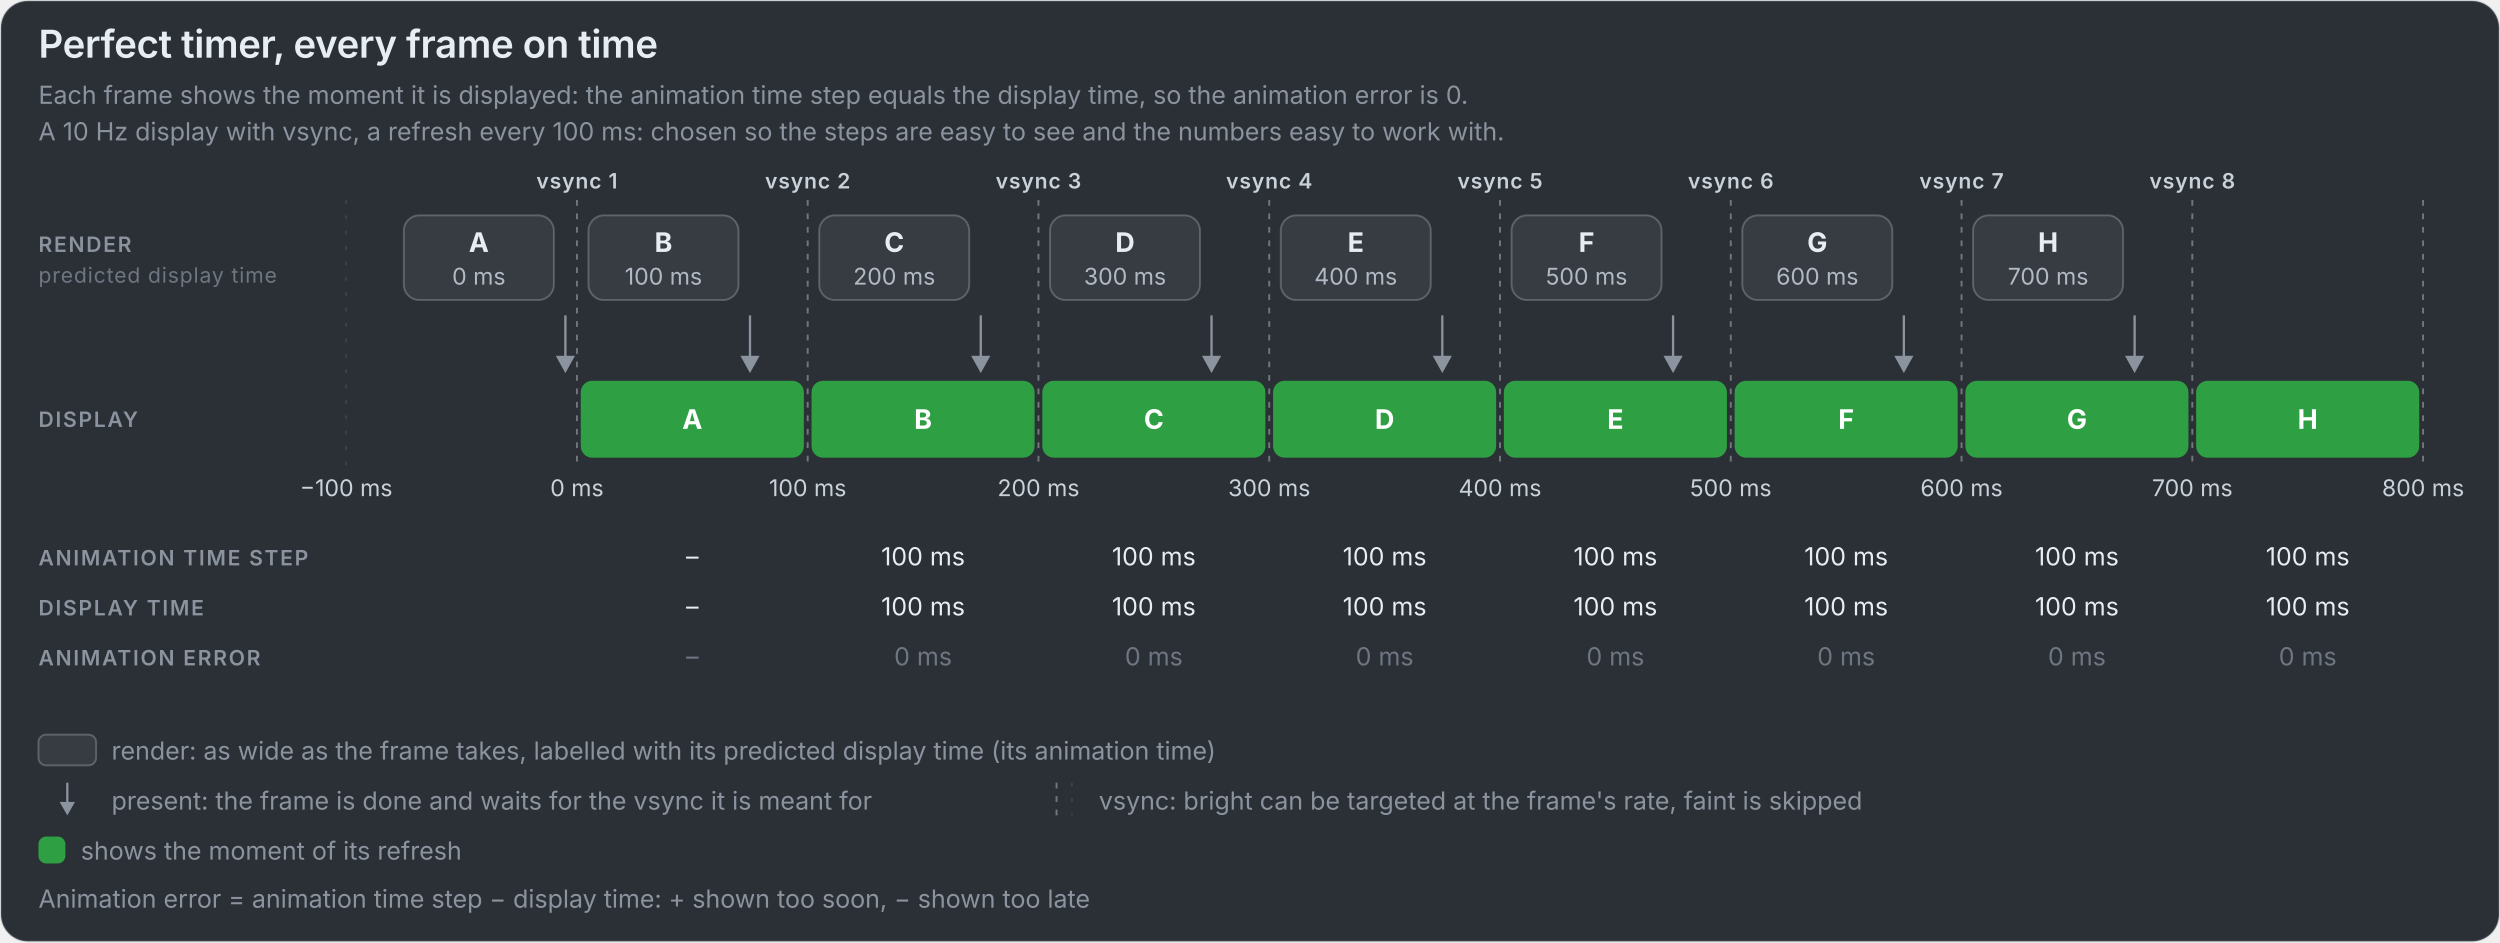
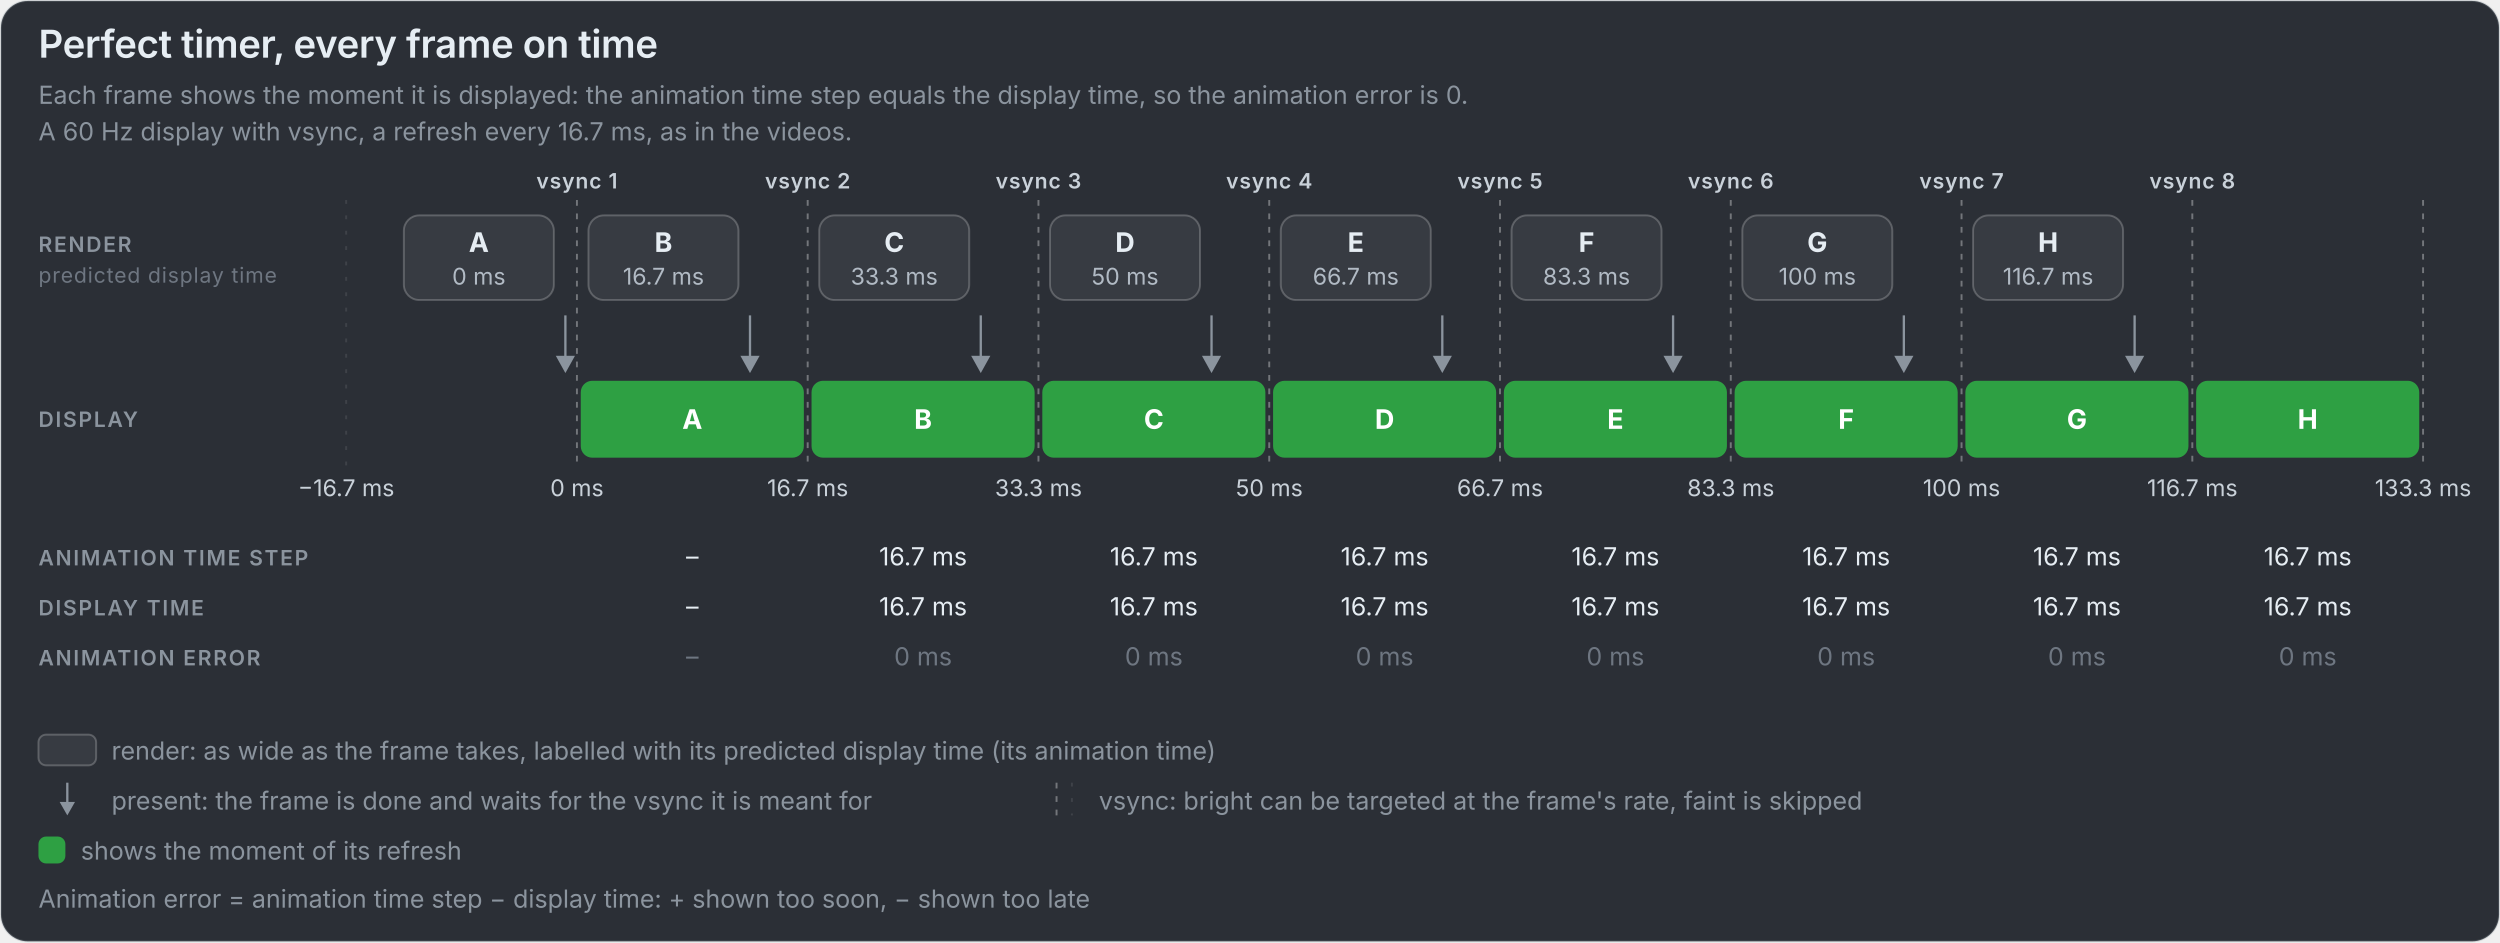
<svg xmlns="http://www.w3.org/2000/svg" width="1300" height="490" viewBox="0 0 1300 490" role="img" aria-label="Perfect timer, every frame on time">
  <style>
  text { font-family: "Segoe UI Variable Text", "Segoe UI", Inter, system-ui, -apple-system, "Helvetica Neue", Arial, sans-serif;
         font-size: 13px; fill: #e6edf3; font-variant-numeric: tabular-nums; }
  .card { fill: #1f242b; fill-opacity: 0.94; stroke: #8b949e; stroke-opacity: 0.25; stroke-width: 1; }
  .title { font-size: 20px; font-weight: 600; letter-spacing: -0.01em; }
  .sub { fill: #8b949e; }
  .label { font-size: 11px; font-weight: 600; letter-spacing: 0.08em; fill: #8b949e; }
  .vsync-n { font-size: 11px; fill: #6e7681; letter-spacing: 0.04em; }
  .axis { font-size: 12px; fill: #c9d1d9; }
  .vsync { stroke: #ffffff; stroke-opacity: 0.34; stroke-width: 1; stroke-dasharray: 3 4; }
  .vsync-skip { stroke: #ffffff; stroke-opacity: 0.09; stroke-width: 1; stroke-dasharray: 2 6; }
  .vsync-target { font-size: 11px; font-weight: 600; fill: #c9d1d9; letter-spacing: 0.04em; }
  .vsync-n-skip { font-size: 11px; fill: #545b64; letter-spacing: 0.04em; }
  .box { fill: #ffffff; fill-opacity: 0.06; stroke: #ffffff; stroke-opacity: 0.22; stroke-width: 1; }
  .frame { font-size: 14px; font-weight: 700; }
  .box-time { fill: #b1bac4; font-size: 12px; }
  .arrow { stroke: #8b949e; stroke-width: 1.2; }
  .arrowhead { fill: #8b949e; }
  .ok { fill: #2ea043; }
  .hold { fill: #2ea043; fill-opacity: 0.45; }
  .again { fill: #d29922; }
  .off { fill: #e5534b; }
  .cell-text { font-size: 14px; font-weight: 700; fill: #ffffff; }
  .dark-text { fill: #1c1f24; }
  .zero { fill: #6e7681; }
  .err { fill: #ff7b72; font-weight: 600; }
  .err-pill { fill: #e5534b; fill-opacity: 0.16; }
  .neutral { fill: #3d444d; }
  .lane { font-size: 15px; font-weight: 600; }
  .same { fill: #7ee787; font-weight: 600; }
</style>
  <rect class="card" x="0.5" y="0.5" width="1299" height="489" rx="14" />
  <text x="20.0" y="30.0" text-anchor="start" class="title">Perfect timer, every frame on time</text>
  <text x="20.0" y="54.0" text-anchor="start" class="sub">Each frame shows the moment it is displayed: the animation time step equals the display time, so the animation error is 0.</text>
-   <text x="20.0" y="73.0" text-anchor="start" class="sub">A 10 Hz display with vsync, a refresh every 100 ms: chosen so the steps are easy to see and the numbers easy to work with.</text>
+   <text x="20.0" y="73.0" text-anchor="start" class="sub">A 60 Hz display with vsync, a refresh every 16.7 ms, as in the videos.</text>
  <line class="vsync-skip" x1="180.0" y1="104" x2="180.0" y2="243" />
-   <text x="180.0" y="258.0" text-anchor="middle" class="axis">−100 ms</text>
+   <text x="180.0" y="258.0" text-anchor="middle" class="axis">−16.7 ms</text>
  <line class="vsync" x1="300.0" y1="104" x2="300.0" y2="243" />
  <text x="300.0" y="258.0" text-anchor="middle" class="axis">0 ms</text>
  <text x="300.0" y="98.0" text-anchor="middle" class="vsync-target">vsync 1</text>
  <line class="vsync" x1="420.0" y1="104" x2="420.0" y2="243" />
-   <text x="420.0" y="258.0" text-anchor="middle" class="axis">100 ms</text>
+   <text x="420.0" y="258.0" text-anchor="middle" class="axis">16.7 ms</text>
  <text x="420.0" y="98.0" text-anchor="middle" class="vsync-target">vsync 2</text>
  <line class="vsync" x1="540.0" y1="104" x2="540.0" y2="243" />
-   <text x="540.0" y="258.0" text-anchor="middle" class="axis">200 ms</text>
+   <text x="540.0" y="258.0" text-anchor="middle" class="axis">33.3 ms</text>
  <text x="540.0" y="98.0" text-anchor="middle" class="vsync-target">vsync 3</text>
  <line class="vsync" x1="660.0" y1="104" x2="660.0" y2="243" />
-   <text x="660.0" y="258.0" text-anchor="middle" class="axis">300 ms</text>
+   <text x="660.0" y="258.0" text-anchor="middle" class="axis">50 ms</text>
  <text x="660.0" y="98.0" text-anchor="middle" class="vsync-target">vsync 4</text>
  <line class="vsync" x1="780.0" y1="104" x2="780.0" y2="243" />
-   <text x="780.0" y="258.0" text-anchor="middle" class="axis">400 ms</text>
+   <text x="780.0" y="258.0" text-anchor="middle" class="axis">66.7 ms</text>
  <text x="780.0" y="98.0" text-anchor="middle" class="vsync-target">vsync 5</text>
  <line class="vsync" x1="900.0" y1="104" x2="900.0" y2="243" />
-   <text x="900.0" y="258.0" text-anchor="middle" class="axis">500 ms</text>
+   <text x="900.0" y="258.0" text-anchor="middle" class="axis">83.3 ms</text>
  <text x="900.0" y="98.0" text-anchor="middle" class="vsync-target">vsync 6</text>
  <line class="vsync" x1="1020.0" y1="104" x2="1020.0" y2="243" />
-   <text x="1020.0" y="258.0" text-anchor="middle" class="axis">600 ms</text>
+   <text x="1020.0" y="258.0" text-anchor="middle" class="axis">100 ms</text>
  <text x="1020.0" y="98.0" text-anchor="middle" class="vsync-target">vsync 7</text>
  <line class="vsync" x1="1140.0" y1="104" x2="1140.0" y2="243" />
-   <text x="1140.0" y="258.0" text-anchor="middle" class="axis">700 ms</text>
+   <text x="1140.0" y="258.0" text-anchor="middle" class="axis">116.7 ms</text>
  <text x="1140.0" y="98.0" text-anchor="middle" class="vsync-target">vsync 8</text>
  <line class="vsync" x1="1260.0" y1="104" x2="1260.0" y2="243" />
-   <text x="1260.0" y="258.0" text-anchor="middle" class="axis">800 ms</text>
+   <text x="1260.0" y="258.0" text-anchor="middle" class="axis">133.3 ms</text>
  <text x="20.0" y="131.0" text-anchor="start" class="label">RENDER</text>
  <text x="20.0" y="147.0" text-anchor="start" class="vsync-n">predicted display time</text>
  <text x="20.0" y="222.0" text-anchor="start" class="label">DISPLAY</text>
  <text x="20.0" y="294.0" text-anchor="start" class="label">ANIMATION TIME STEP</text>
  <text x="20.0" y="320.0" text-anchor="start" class="label">DISPLAY TIME</text>
  <text x="20.0" y="346.0" text-anchor="start" class="label">ANIMATION ERROR</text>
  <rect class="box" x="210.0" y="112" width="78.0" height="44" rx="8" />
  <text x="249.0" y="131.0" text-anchor="middle" class="frame">A</text>
  <text x="249.0" y="148.0" text-anchor="middle" class="box-time">0 ms</text>
  <line class="arrow" x1="294.0" y1="164" x2="294.0" y2="186" />
  <path class="arrowhead" d="M289.0,185 L299.0,185 L294.0,194 z" />
  <rect class="box" x="306.0" y="112" width="78.0" height="44" rx="8" />
  <text x="345.0" y="131.0" text-anchor="middle" class="frame">B</text>
-   <text x="345.0" y="148.0" text-anchor="middle" class="box-time">100 ms</text>
+   <text x="345.0" y="148.0" text-anchor="middle" class="box-time">16.7 ms</text>
  <line class="arrow" x1="390.0" y1="164" x2="390.0" y2="186" />
  <path class="arrowhead" d="M385.0,185 L395.0,185 L390.0,194 z" />
  <rect class="box" x="426.0" y="112" width="78.0" height="44" rx="8" />
  <text x="465.0" y="131.0" text-anchor="middle" class="frame">C</text>
-   <text x="465.0" y="148.0" text-anchor="middle" class="box-time">200 ms</text>
+   <text x="465.0" y="148.0" text-anchor="middle" class="box-time">33.3 ms</text>
  <line class="arrow" x1="510.0" y1="164" x2="510.0" y2="186" />
  <path class="arrowhead" d="M505.0,185 L515.0,185 L510.0,194 z" />
  <rect class="box" x="546.0" y="112" width="78.0" height="44" rx="8" />
  <text x="585.0" y="131.0" text-anchor="middle" class="frame">D</text>
-   <text x="585.0" y="148.0" text-anchor="middle" class="box-time">300 ms</text>
+   <text x="585.0" y="148.0" text-anchor="middle" class="box-time">50 ms</text>
  <line class="arrow" x1="630.0" y1="164" x2="630.0" y2="186" />
  <path class="arrowhead" d="M625.0,185 L635.0,185 L630.0,194 z" />
  <rect class="box" x="666.0" y="112" width="78.0" height="44" rx="8" />
  <text x="705.0" y="131.0" text-anchor="middle" class="frame">E</text>
-   <text x="705.0" y="148.0" text-anchor="middle" class="box-time">400 ms</text>
+   <text x="705.0" y="148.0" text-anchor="middle" class="box-time">66.7 ms</text>
  <line class="arrow" x1="750.0" y1="164" x2="750.0" y2="186" />
  <path class="arrowhead" d="M745.0,185 L755.0,185 L750.0,194 z" />
  <rect class="box" x="786.0" y="112" width="78.0" height="44" rx="8" />
  <text x="825.0" y="131.0" text-anchor="middle" class="frame">F</text>
-   <text x="825.0" y="148.0" text-anchor="middle" class="box-time">500 ms</text>
+   <text x="825.0" y="148.0" text-anchor="middle" class="box-time">83.3 ms</text>
  <line class="arrow" x1="870.0" y1="164" x2="870.0" y2="186" />
  <path class="arrowhead" d="M865.0,185 L875.0,185 L870.0,194 z" />
  <rect class="box" x="906.0" y="112" width="78.0" height="44" rx="8" />
  <text x="945.0" y="131.0" text-anchor="middle" class="frame">G</text>
-   <text x="945.0" y="148.0" text-anchor="middle" class="box-time">600 ms</text>
+   <text x="945.0" y="148.0" text-anchor="middle" class="box-time">100 ms</text>
  <line class="arrow" x1="990.0" y1="164" x2="990.0" y2="186" />
  <path class="arrowhead" d="M985.0,185 L995.0,185 L990.0,194 z" />
  <rect class="box" x="1026.0" y="112" width="78.0" height="44" rx="8" />
  <text x="1065.0" y="131.0" text-anchor="middle" class="frame">H</text>
-   <text x="1065.0" y="148.0" text-anchor="middle" class="box-time">700 ms</text>
+   <text x="1065.0" y="148.0" text-anchor="middle" class="box-time">116.7 ms</text>
  <line class="arrow" x1="1110.0" y1="164" x2="1110.0" y2="186" />
  <path class="arrowhead" d="M1105.0,185 L1115.0,185 L1110.0,194 z" />
  <rect class="ok" x="302.0" y="198" width="116.0" height="40" rx="6" />
  <text x="360.0" y="223.0" text-anchor="middle" class="cell-text">A</text>
  <text x="360.0" y="294.0" text-anchor="middle">–</text>
  <text x="360.0" y="320.0" text-anchor="middle">–</text>
  <text x="360.0" y="346.0" text-anchor="middle" class="zero">–</text>
  <rect class="ok" x="422.0" y="198" width="116.0" height="40" rx="6" />
  <text x="480.0" y="223.0" text-anchor="middle" class="cell-text">B</text>
-   <text x="480.0" y="294.0" text-anchor="middle">100 ms</text>
-   <text x="480.0" y="320.0" text-anchor="middle">100 ms</text>
+   <text x="480.0" y="294.0" text-anchor="middle">16.7 ms</text>
+   <text x="480.0" y="320.0" text-anchor="middle">16.7 ms</text>
  <text x="480.0" y="346.0" text-anchor="middle" class="zero">0 ms</text>
  <rect class="ok" x="542.0" y="198" width="116.0" height="40" rx="6" />
  <text x="600.0" y="223.0" text-anchor="middle" class="cell-text">C</text>
-   <text x="600.0" y="294.0" text-anchor="middle">100 ms</text>
-   <text x="600.0" y="320.0" text-anchor="middle">100 ms</text>
+   <text x="600.0" y="294.0" text-anchor="middle">16.7 ms</text>
+   <text x="600.0" y="320.0" text-anchor="middle">16.7 ms</text>
  <text x="600.0" y="346.0" text-anchor="middle" class="zero">0 ms</text>
  <rect class="ok" x="662.0" y="198" width="116.0" height="40" rx="6" />
  <text x="720.0" y="223.0" text-anchor="middle" class="cell-text">D</text>
-   <text x="720.0" y="294.0" text-anchor="middle">100 ms</text>
-   <text x="720.0" y="320.0" text-anchor="middle">100 ms</text>
+   <text x="720.0" y="294.0" text-anchor="middle">16.7 ms</text>
+   <text x="720.0" y="320.0" text-anchor="middle">16.7 ms</text>
  <text x="720.0" y="346.0" text-anchor="middle" class="zero">0 ms</text>
  <rect class="ok" x="782.0" y="198" width="116.0" height="40" rx="6" />
  <text x="840.0" y="223.0" text-anchor="middle" class="cell-text">E</text>
-   <text x="840.0" y="294.0" text-anchor="middle">100 ms</text>
-   <text x="840.0" y="320.0" text-anchor="middle">100 ms</text>
+   <text x="840.0" y="294.0" text-anchor="middle">16.7 ms</text>
+   <text x="840.0" y="320.0" text-anchor="middle">16.7 ms</text>
  <text x="840.0" y="346.0" text-anchor="middle" class="zero">0 ms</text>
  <rect class="ok" x="902.0" y="198" width="116.0" height="40" rx="6" />
  <text x="960.0" y="223.0" text-anchor="middle" class="cell-text">F</text>
-   <text x="960.0" y="294.0" text-anchor="middle">100 ms</text>
-   <text x="960.0" y="320.0" text-anchor="middle">100 ms</text>
+   <text x="960.0" y="294.0" text-anchor="middle">16.7 ms</text>
+   <text x="960.0" y="320.0" text-anchor="middle">16.7 ms</text>
  <text x="960.0" y="346.0" text-anchor="middle" class="zero">0 ms</text>
  <rect class="ok" x="1022.0" y="198" width="116.0" height="40" rx="6" />
  <text x="1080.0" y="223.0" text-anchor="middle" class="cell-text">G</text>
-   <text x="1080.0" y="294.0" text-anchor="middle">100 ms</text>
-   <text x="1080.0" y="320.0" text-anchor="middle">100 ms</text>
+   <text x="1080.0" y="294.0" text-anchor="middle">16.7 ms</text>
+   <text x="1080.0" y="320.0" text-anchor="middle">16.7 ms</text>
  <text x="1080.0" y="346.0" text-anchor="middle" class="zero">0 ms</text>
  <rect class="ok" x="1142.0" y="198" width="116.0" height="40" rx="6" />
  <text x="1200.0" y="223.0" text-anchor="middle" class="cell-text">H</text>
-   <text x="1200.0" y="294.0" text-anchor="middle">100 ms</text>
-   <text x="1200.0" y="320.0" text-anchor="middle">100 ms</text>
+   <text x="1200.0" y="294.0" text-anchor="middle">16.7 ms</text>
+   <text x="1200.0" y="320.0" text-anchor="middle">16.7 ms</text>
  <text x="1200.0" y="346.0" text-anchor="middle" class="zero">0 ms</text>
  <rect class="box" x="20" y="382" width="30" height="16" rx="4" />
  <text x="58.0" y="395.0" text-anchor="start" class="sub">render: as wide as the frame takes, labelled with its predicted display time (its animation time)</text>
  <line class="arrow" x1="35.0" y1="407" x2="35.0" y2="418" />
  <path class="arrowhead" d="M31.0,417 L39.0,417 L35.0,424 z" />
  <text x="58.0" y="421.0" text-anchor="start" class="sub">present: the frame is done and waits for the vsync it is meant for</text>
  <line class="vsync" x1="549.4" y1="407" x2="549.4" y2="424" />
  <line class="vsync-skip" x1="557.4" y1="407" x2="557.4" y2="424" />
  <text x="571.4" y="421.0" text-anchor="start" class="sub">vsync: bright can be targeted at the frame's rate, faint is skipped</text>
  <rect class="ok" x="20.0" y="435" width="14" height="14" rx="4" />
  <text x="42.0" y="447.0" text-anchor="start" class="sub">shows the moment of its refresh</text>
  <text x="20.0" y="472.0" text-anchor="start" class="sub">Animation error = animation time step − display time: + shown too soon, − shown too late</text>
</svg>
